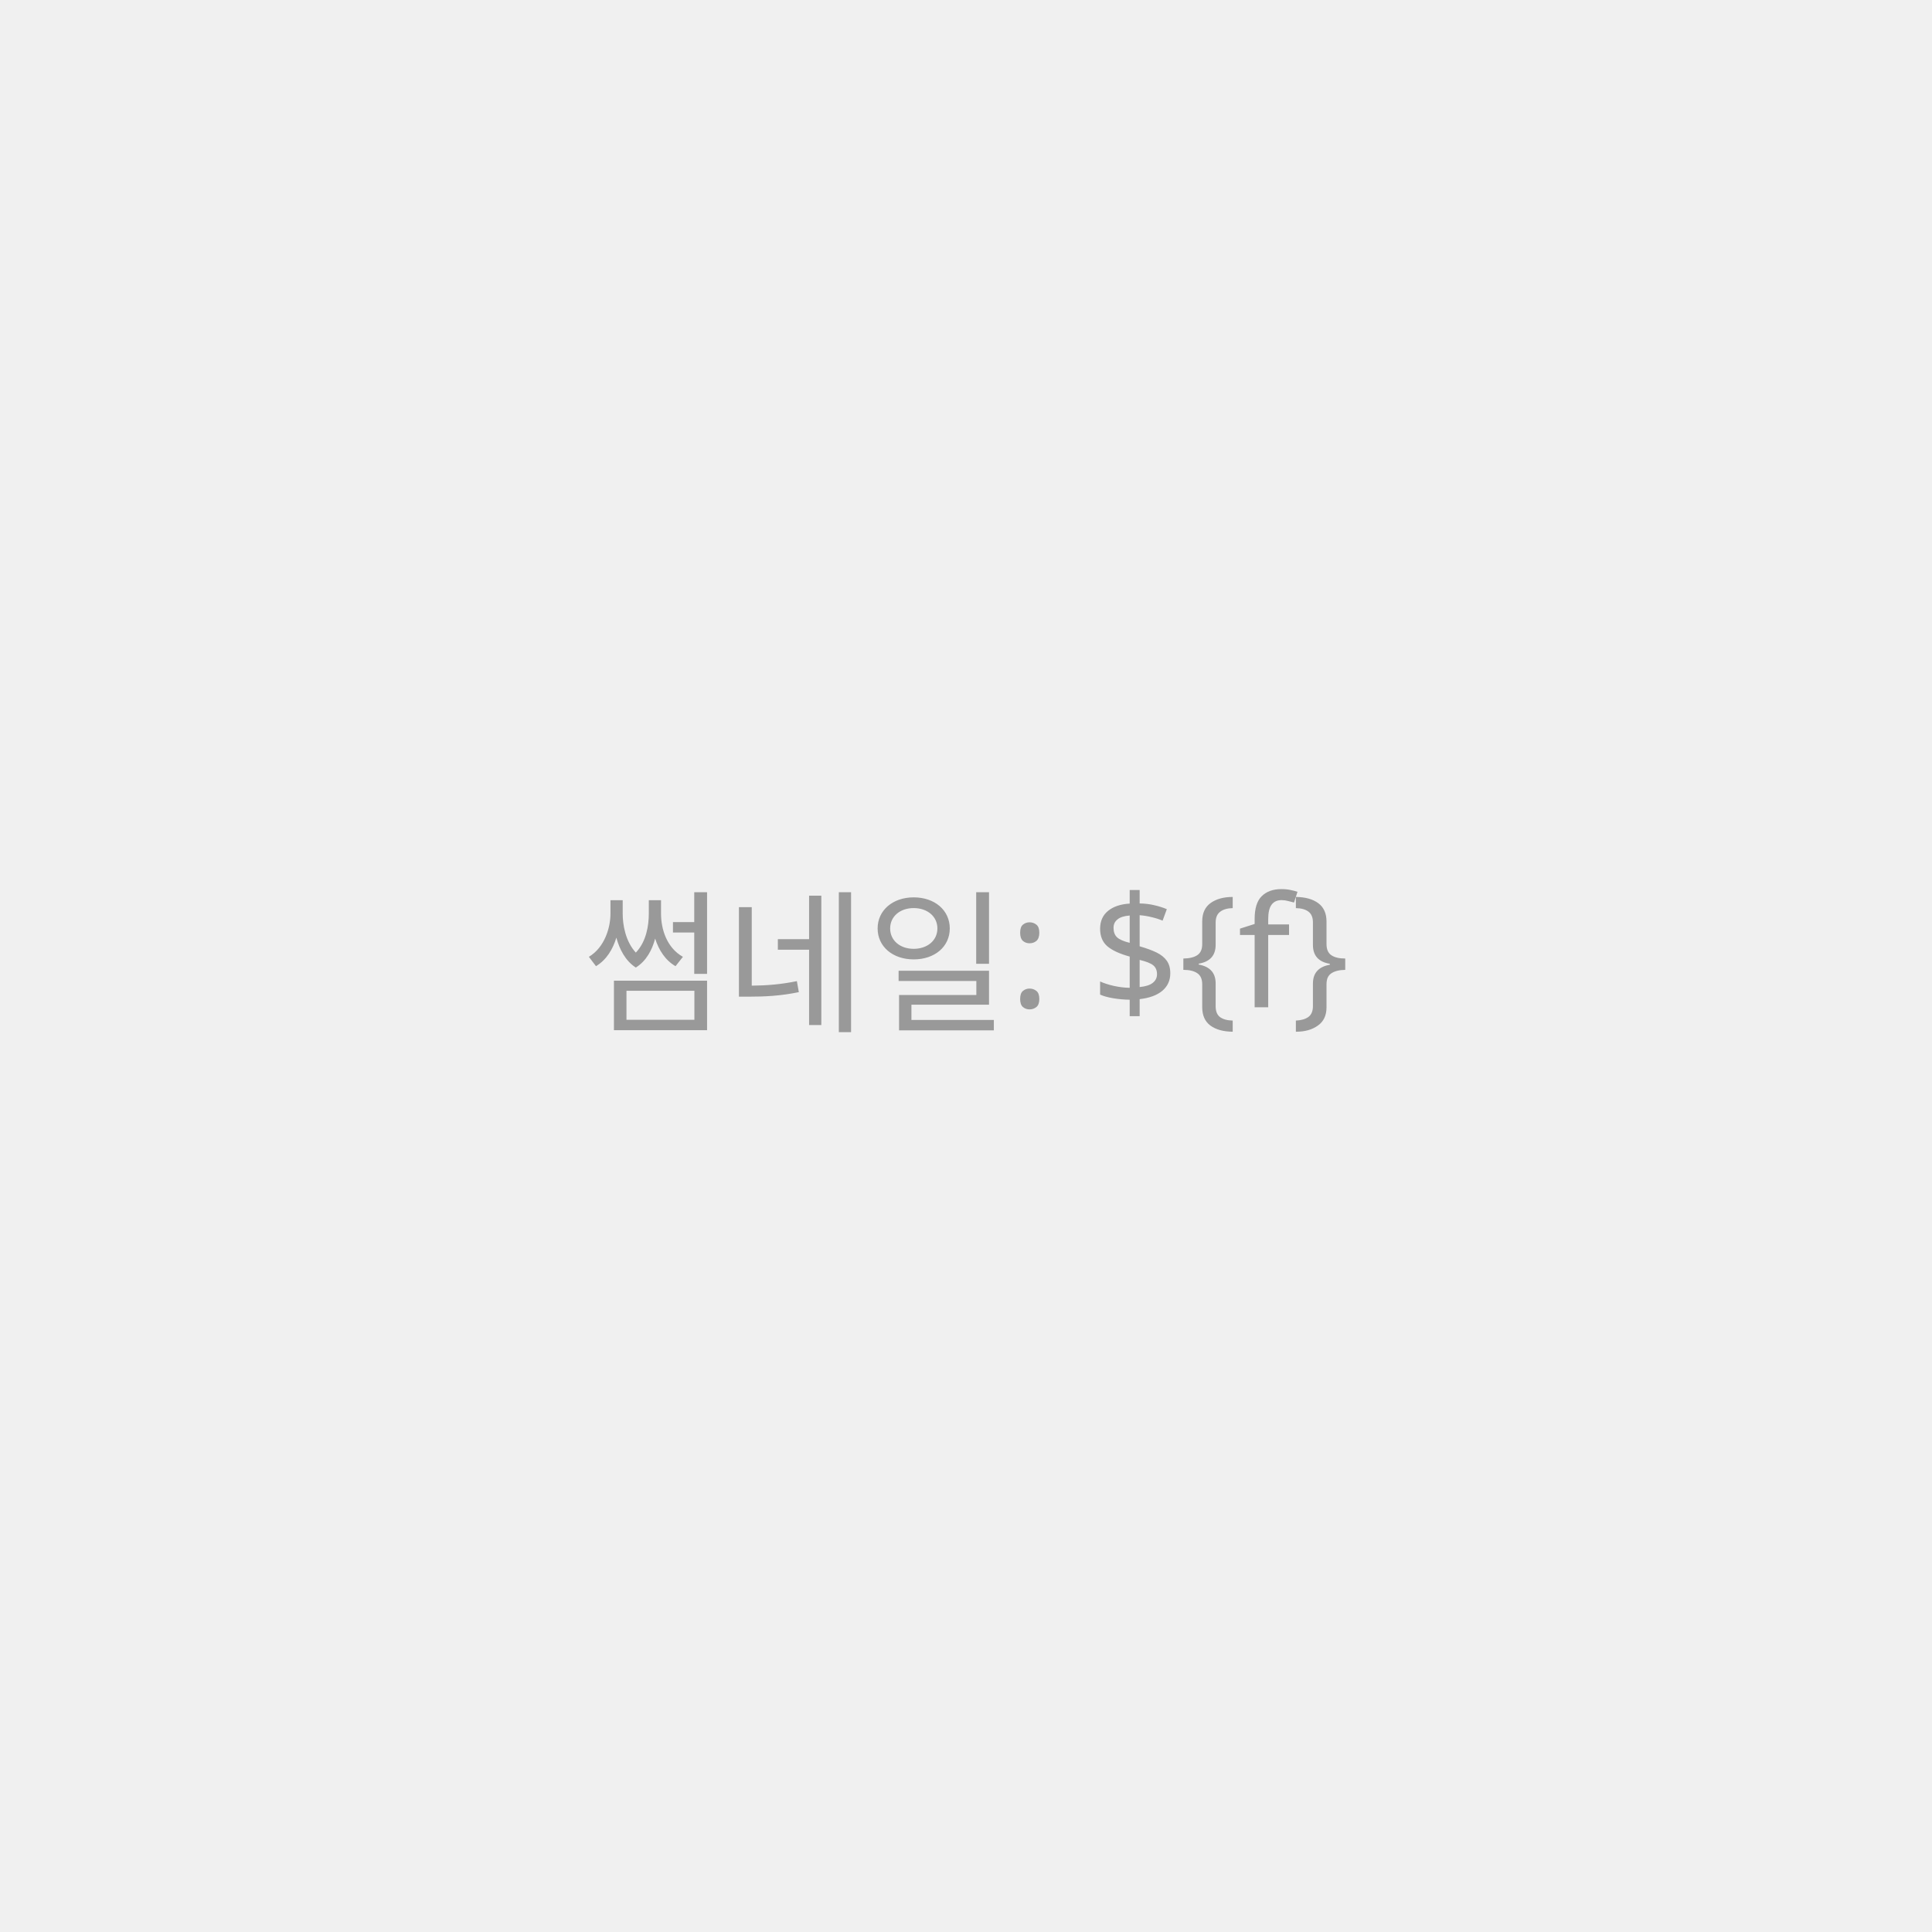
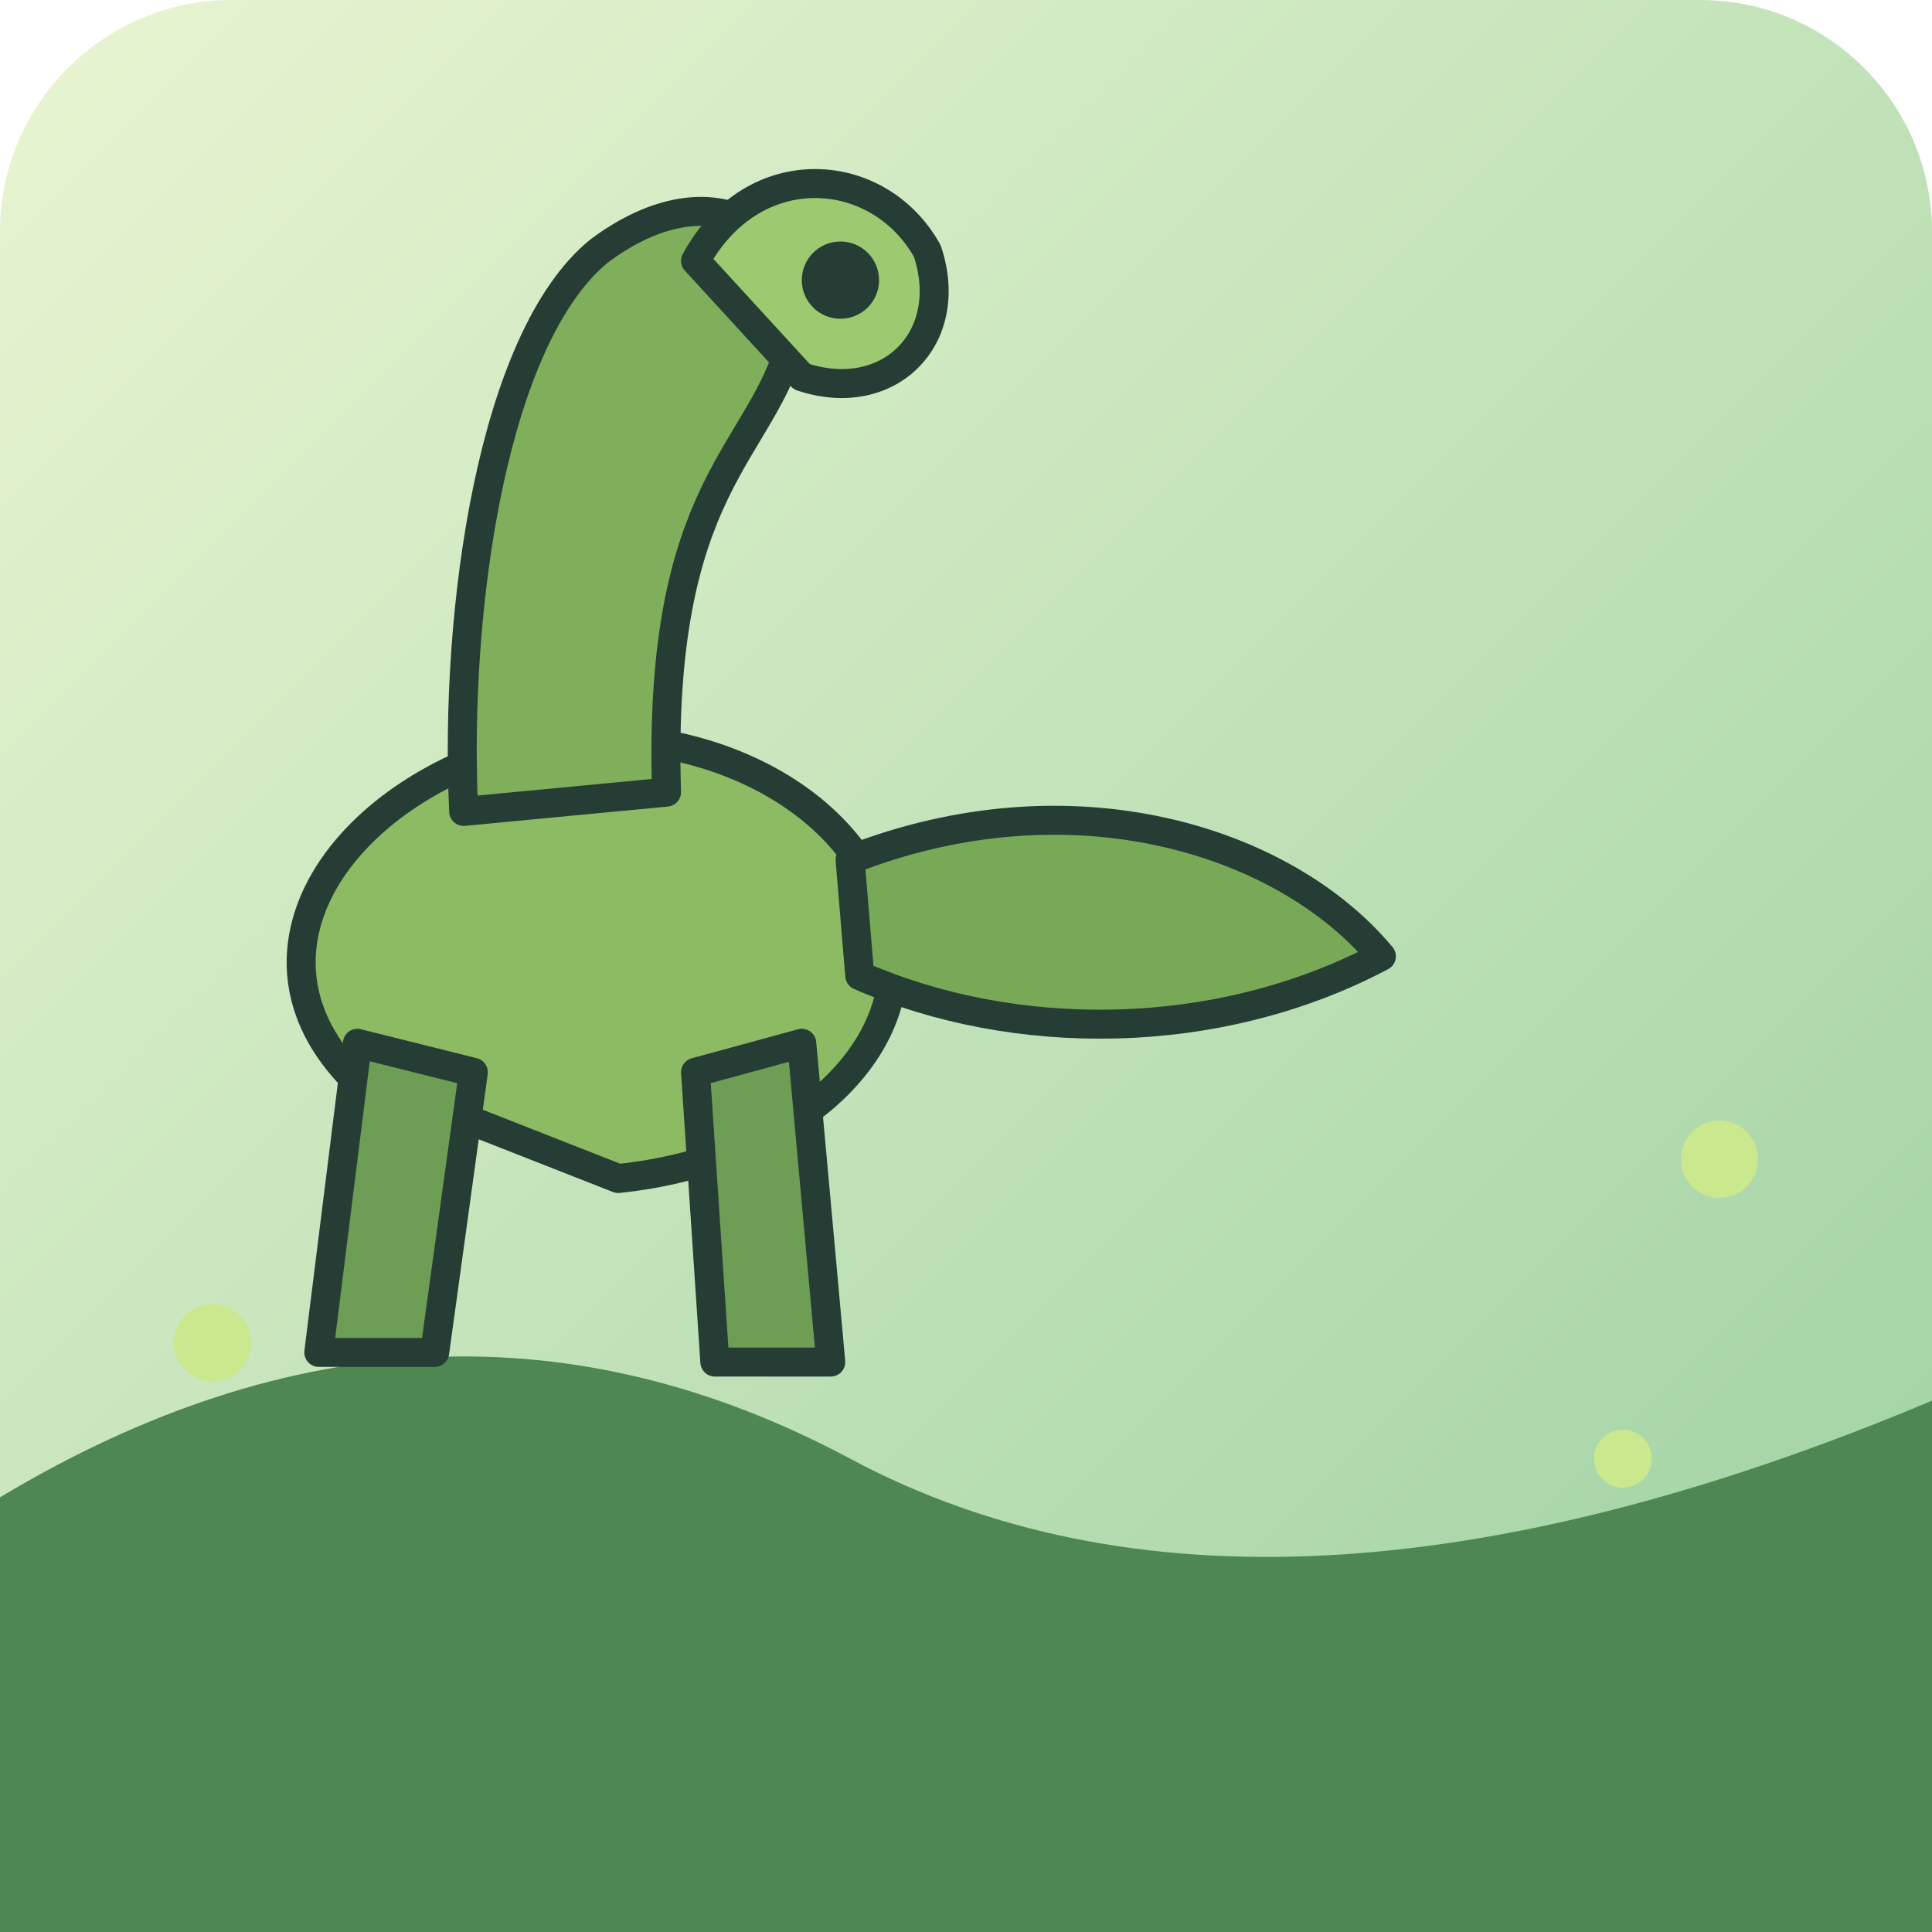
- <svg xmlns="http://www.w3.org/2000/svg" viewBox="0 0 200 200" width="200" height="200">
-   <rect width="200" height="200" fill="#f0f0f0" />
-   <text x="100" y="100" text-anchor="middle" dominant-baseline="middle" font-family="sans-serif" font-size="16" fill="#999">썸네일: ${f}</text>
+ <svg xmlns="http://www.w3.org/2000/svg" viewBox="0 0 200 200" role="img" aria-label="브라키오사우루스 색칠 그림">
+   <defs>
+     <linearGradient id="bg" y2="1">
+       <stop stop-color="#e9f5d2" />
+       <stop offset="1" stop-color="#9bd0a0" />
+     </linearGradient>
+   </defs>
+   <rect width="200" height="200" rx="24" fill="url(#bg)" />
+   <path d="M0 155 Q45 128 88 151 T200 145 V200 H0Z" fill="#4e8751" />
+   <g stroke="#263d35" stroke-width="3" stroke-linejoin="round">
+     <path d="M36 111 C25 99 34 84 51 78 C67 73 88 80 92 96 C95 108 83 120 64 122Z" fill="#8dbb63" />
+     <path d="M48 84 C47 63 51 35 62 26 C74 17 84 24 82 35 C79 47 68 50 69 82Z" fill="#80af5b" />
+     <path d="M72 27 C78 16 91 17 96 26 C99 35 92 42 83 39Z" fill="#9dca70" />
+     <path d="M37 108 L33 140 L45 140 L49 111Z" fill="#6e9e55" />
+     <path d="M72 111 L74 141 L86 141 L83 108Z" fill="#6e9e55" />
+     <path d="M88 89 C111 80 133 87 143 99 C126 108 105 108 89 101Z" fill="#78a957" />
+     <circle cx="87" cy="29" r="4" fill="#263d35" stroke="none" />
+   </g>
+   <g fill="#cae88d">
+     <circle cx="22" cy="139" r="4" />
+     <circle cx="168" cy="151" r="3" />
+     <circle cx="178" cy="120" r="4" />
+   </g>
</svg>
